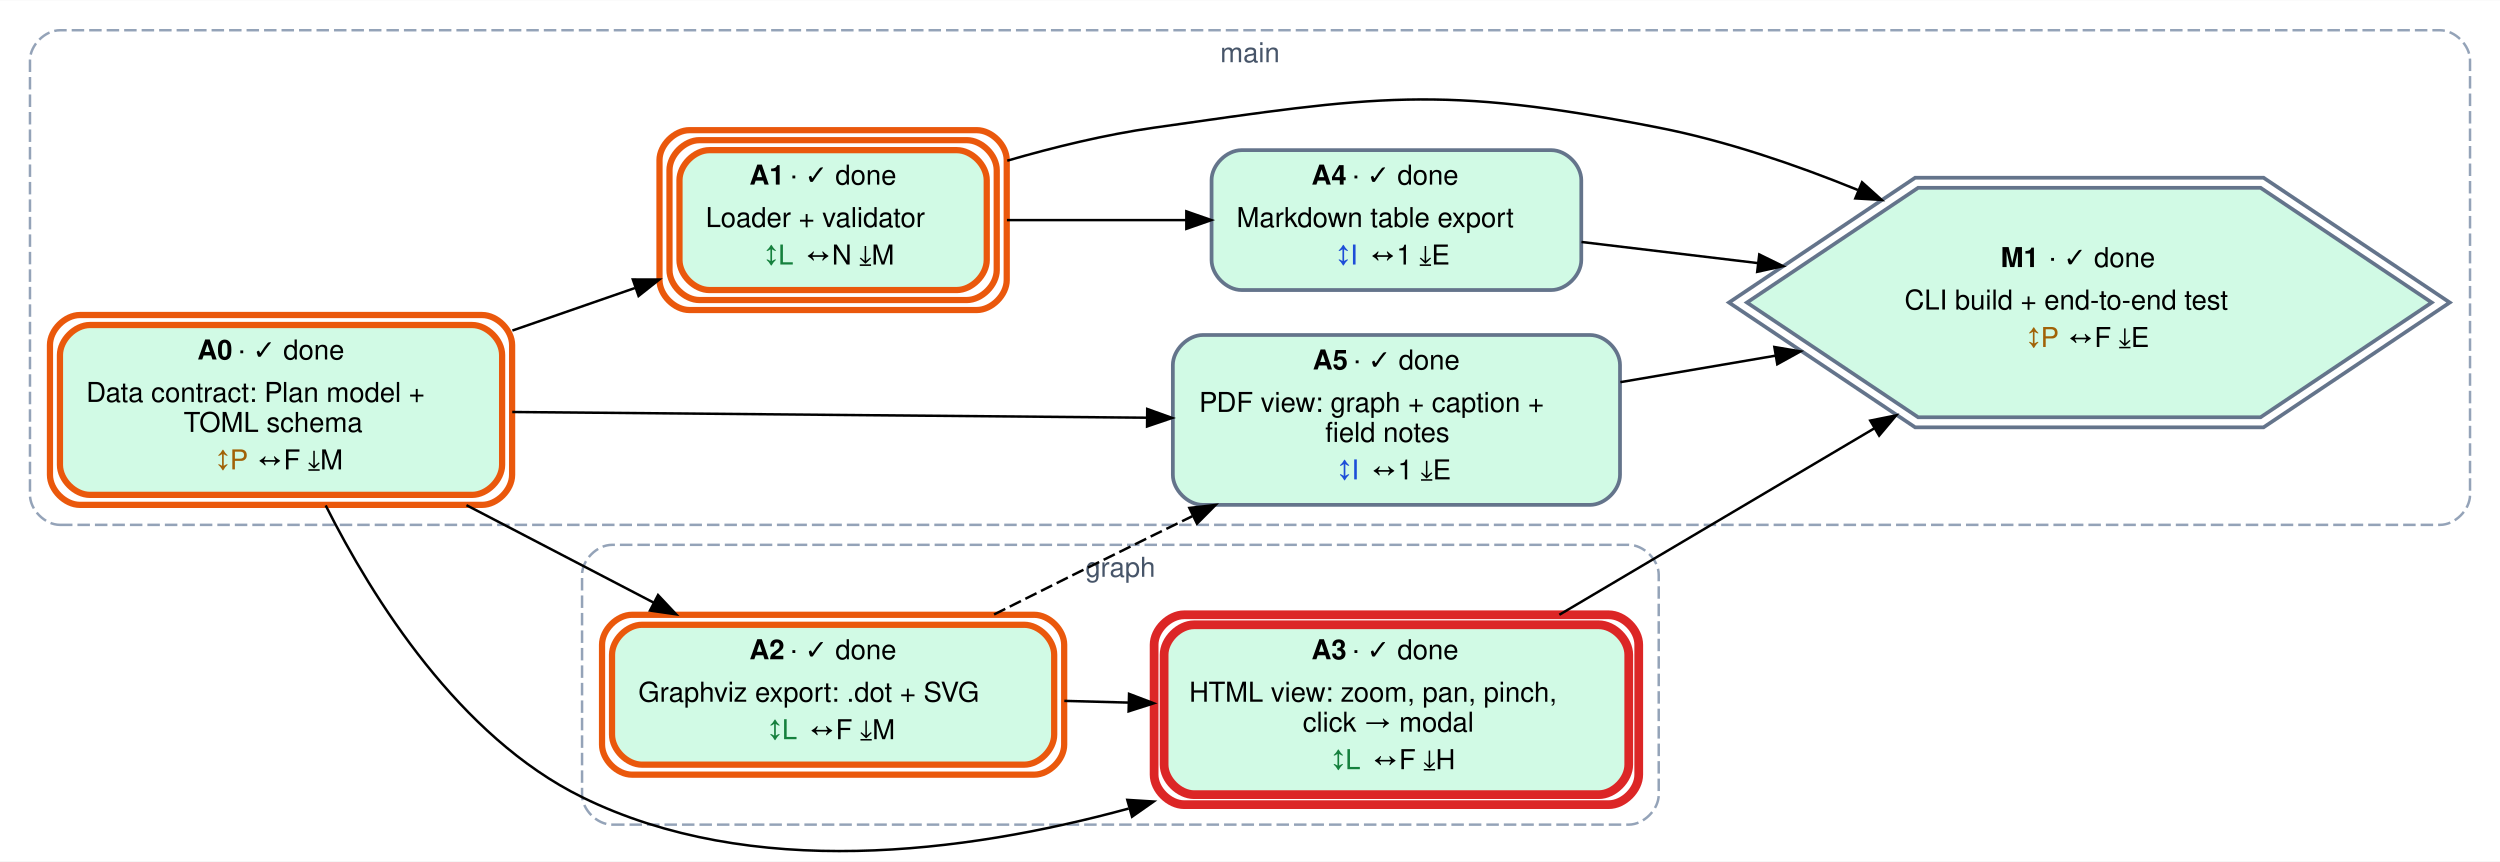
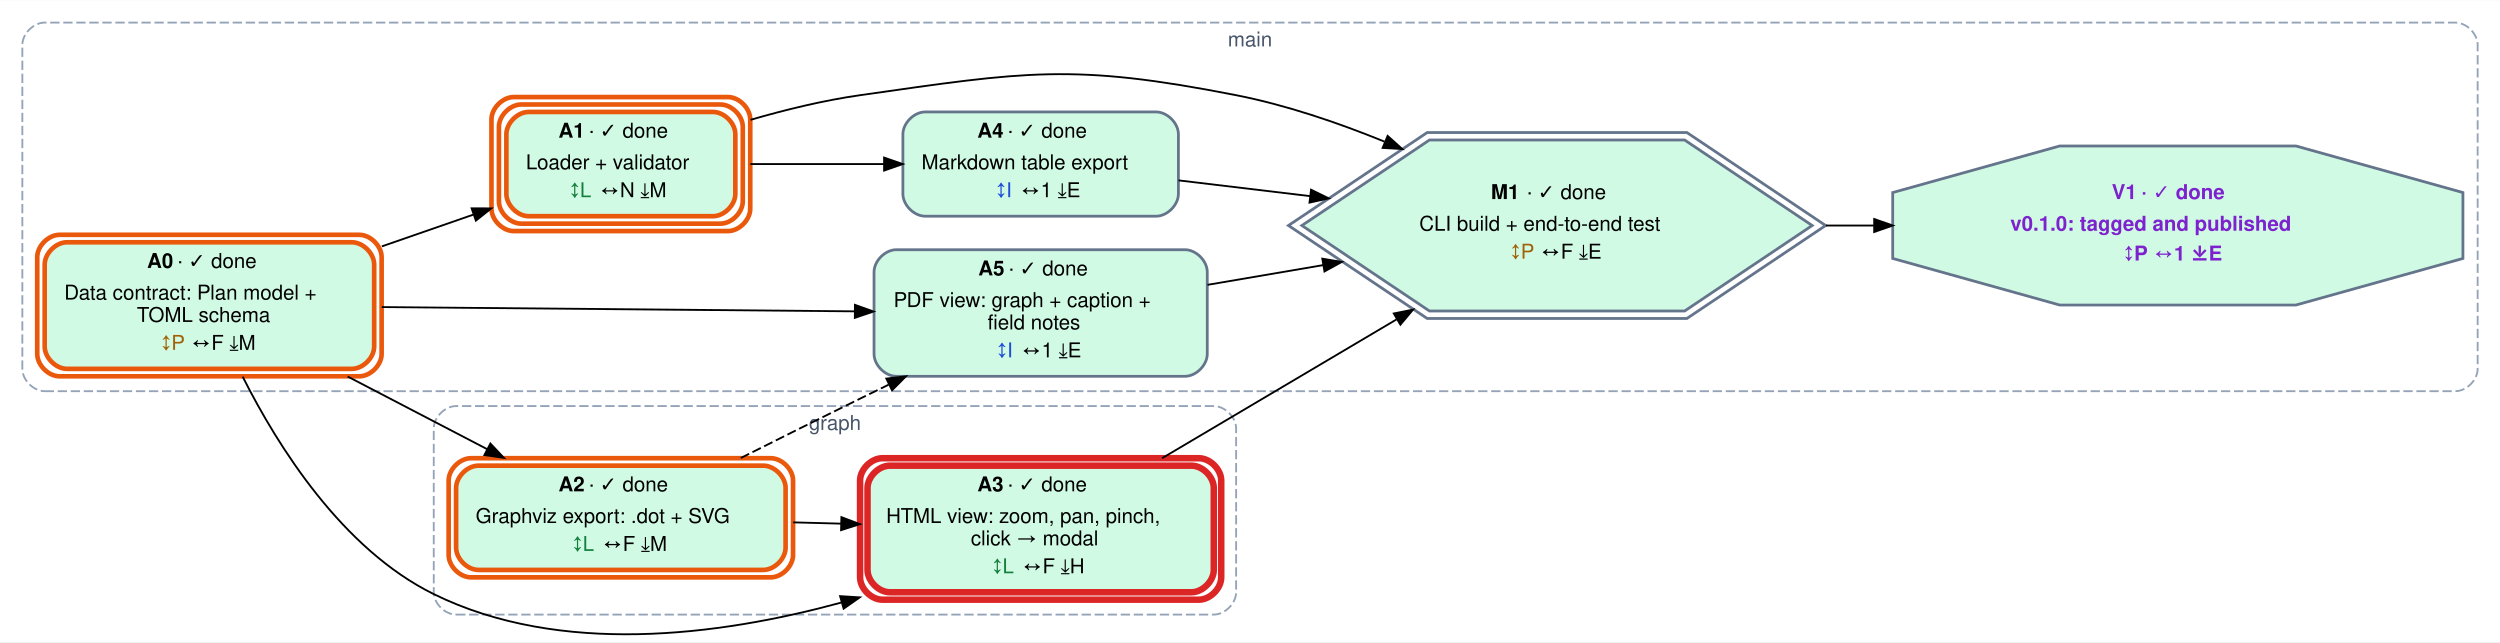
- <svg xmlns="http://www.w3.org/2000/svg" width="1001pt" height="345pt" viewBox="0.00 0.00 1000.77 344.71">
+ <svg xmlns="http://www.w3.org/2000/svg" width="1343pt" height="345pt" viewBox="0.00 0.00 1342.91 344.71">
  <g id="graph0" class="graph" transform="scale(1 1) rotate(0) translate(4 340.71)">
-     <polygon fill="white" stroke="transparent" points="-4,4 -4,-340.71 996.77,-340.71 996.77,4 -4,4" />
+     <polygon fill="white" stroke="transparent" points="-4,4 -4,-340.71 1338.91,-340.71 1338.91,4 -4,4" />
    <g id="clust1" class="cluster lane">
-       <path fill="none" stroke="#94a3b8" stroke-dasharray="5,2" d="M20,-130.71C20,-130.71 972.77,-130.71 972.77,-130.71 978.77,-130.71 984.77,-136.71 984.77,-142.71 984.77,-142.71 984.77,-316.71 984.77,-316.71 984.77,-322.71 978.77,-328.71 972.77,-328.71 972.77,-328.71 20,-328.71 20,-328.71 14,-328.71 8,-322.71 8,-316.71 8,-316.71 8,-142.71 8,-142.71 8,-136.71 14,-130.71 20,-130.71" />
-       <text text-anchor="middle" x="496.38" y="-315.91" font-family="Helvetica,sans-Serif" font-size="11.00" fill="#475569">main</text>
+       <path fill="none" stroke="#94a3b8" stroke-dasharray="5,2" d="M20,-130.71C20,-130.71 1314.91,-130.71 1314.91,-130.71 1320.91,-130.71 1326.91,-136.71 1326.91,-142.71 1326.91,-142.71 1326.91,-316.71 1326.91,-316.71 1326.91,-322.71 1320.91,-328.71 1314.91,-328.71 1314.91,-328.71 20,-328.71 20,-328.71 14,-328.71 8,-322.71 8,-316.71 8,-316.71 8,-142.71 8,-142.71 8,-136.71 14,-130.71 20,-130.71" />
+       <text text-anchor="middle" x="667.46" y="-315.91" font-family="Helvetica,sans-Serif" font-size="11.00" fill="#475569">main</text>
    </g>
    <g id="clust2" class="cluster lane">
      <path fill="none" stroke="#94a3b8" stroke-dasharray="5,2" d="M241,-10.71C241,-10.71 648,-10.71 648,-10.71 654,-10.71 660,-16.71 660,-22.71 660,-22.71 660,-110.71 660,-110.71 660,-116.71 654,-122.71 648,-122.71 648,-122.71 241,-122.71 241,-122.71 235,-122.71 229,-116.71 229,-110.71 229,-110.71 229,-22.71 229,-22.71 229,-16.71 235,-10.71 241,-10.71" />
      <text text-anchor="middle" x="444.5" y="-109.91" font-family="Helvetica,sans-Serif" font-size="11.00" fill="#475569">graph</text>
    </g>
    <g id="node-A0" class="node kind-atom status-done scope-P amount-F complexity-M">
      <path fill="#d1fae5" stroke="#ea580c" stroke-width="2.5" d="M185,-210.71C185,-210.71 32,-210.71 32,-210.71 26,-210.71 20,-204.71 20,-198.71 20,-198.71 20,-154.71 20,-154.71 20,-148.71 26,-142.71 32,-142.71 32,-142.71 185,-142.71 185,-142.71 191,-142.71 197,-148.71 197,-154.71 197,-154.71 197,-198.71 197,-198.71 197,-204.71 191,-210.71 185,-210.71" />
      <path fill="none" stroke="#ea580c" stroke-width="2.5" d="M189,-214.71C189,-214.71 28,-214.71 28,-214.71 22,-214.71 16,-208.71 16,-202.71 16,-202.71 16,-150.71 16,-150.71 16,-144.71 22,-138.71 28,-138.71 28,-138.71 189,-138.71 189,-138.71 195,-138.71 201,-144.71 201,-150.71 201,-150.71 201,-202.71 201,-202.71 201,-208.71 195,-214.71 189,-214.71" />
      <text text-anchor="start" x="75" y="-196.91" font-family="Helvetica,sans-Serif" font-weight="bold" font-size="11.00">A0</text>
      <text text-anchor="start" x="91" y="-196.91" font-family="Helvetica,sans-Serif" font-size="11.00"> · ✓ done</text>
      <text text-anchor="start" x="30.5" y="-179.91" font-family="Helvetica,sans-Serif" font-size="11.00">Data contract: Plan model +</text>
      <text text-anchor="start" x="69.5" y="-167.91" font-family="Helvetica,sans-Serif" font-size="11.00">TOML schema</text>
      <text text-anchor="start" x="82.5" y="-152.91" font-family="Helvetica,sans-Serif" font-size="11.00" fill="#a16207">↕P</text>
      <text text-anchor="start" x="98.5" y="-152.91" font-family="Helvetica,sans-Serif" font-size="11.00"> ↔F ⤓M</text>
    </g>
    <g id="node-A1" class="node kind-atom status-done scope-L amount-N complexity-M">
      <path fill="#d1fae5" stroke="#ea580c" stroke-width="2.5" d="M379,-280.71C379,-280.71 280,-280.71 280,-280.71 274,-280.71 268,-274.71 268,-268.71 268,-268.71 268,-236.71 268,-236.71 268,-230.71 274,-224.71 280,-224.71 280,-224.71 379,-224.71 379,-224.71 385,-224.71 391,-230.71 391,-236.71 391,-236.71 391,-268.71 391,-268.71 391,-274.71 385,-280.71 379,-280.71" />
      <path fill="none" stroke="#ea580c" stroke-width="2.5" d="M383,-284.71C383,-284.71 276,-284.71 276,-284.71 270,-284.71 264,-278.71 264,-272.71 264,-272.71 264,-232.71 264,-232.71 264,-226.71 270,-220.71 276,-220.71 276,-220.71 383,-220.71 383,-220.71 389,-220.71 395,-226.71 395,-232.71 395,-232.71 395,-272.71 395,-272.71 395,-278.71 389,-284.71 383,-284.71" />
      <path fill="none" stroke="#ea580c" stroke-width="2.5" d="M387,-288.71C387,-288.71 272,-288.71 272,-288.71 266,-288.71 260,-282.71 260,-276.71 260,-276.71 260,-228.71 260,-228.71 260,-222.71 266,-216.71 272,-216.71 272,-216.71 387,-216.71 387,-216.71 393,-216.71 399,-222.71 399,-228.71 399,-228.71 399,-276.71 399,-276.71 399,-282.71 393,-288.71 387,-288.71" />
      <text text-anchor="start" x="296" y="-266.91" font-family="Helvetica,sans-Serif" font-weight="bold" font-size="11.00">A1</text>
      <text text-anchor="start" x="312" y="-266.91" font-family="Helvetica,sans-Serif" font-size="11.00"> · ✓ done</text>
      <text text-anchor="start" x="278.5" y="-249.91" font-family="Helvetica,sans-Serif" font-size="11.00">Loader + validator</text>
      <text text-anchor="start" x="302" y="-234.91" font-family="Helvetica,sans-Serif" font-size="11.00" fill="#15803d">↕L</text>
      <text text-anchor="start" x="318" y="-234.91" font-family="Helvetica,sans-Serif" font-size="11.00"> ↔N ⤓M</text>
    </g>
    <g id="edge1" class="edge seam-build">
      <path fill="none" stroke="black" d="M201.11,-208.5C217.41,-214.16 234.26,-220.01 250.16,-225.52" />
      <polygon fill="black" stroke="black" points="249.33,-228.94 259.92,-228.91 251.62,-222.33 249.33,-228.94" />
    </g>
    <g id="node-A5" class="node kind-atom status-done scope-I amount-1 complexity-E">
      <path fill="#d1fae5" stroke="#64748b" stroke-width="1.5" d="M632.5,-206.71C632.5,-206.71 477.5,-206.71 477.5,-206.71 471.5,-206.71 465.5,-200.71 465.5,-194.71 465.5,-194.71 465.5,-150.71 465.5,-150.71 465.5,-144.71 471.5,-138.71 477.5,-138.71 477.5,-138.71 632.5,-138.71 632.5,-138.71 638.5,-138.71 644.5,-144.71 644.5,-150.71 644.5,-150.71 644.5,-194.71 644.5,-194.71 644.5,-200.71 638.5,-206.71 632.5,-206.71" />
      <text text-anchor="start" x="521.5" y="-192.91" font-family="Helvetica,sans-Serif" font-weight="bold" font-size="11.00">A5</text>
      <text text-anchor="start" x="537.5" y="-192.91" font-family="Helvetica,sans-Serif" font-size="11.00"> · ✓ done</text>
      <text text-anchor="start" x="476" y="-175.91" font-family="Helvetica,sans-Serif" font-size="11.00">PDF view: graph + caption +</text>
      <text text-anchor="start" x="526.5" y="-163.91" font-family="Helvetica,sans-Serif" font-size="11.00">field notes</text>
      <text text-anchor="start" x="531.5" y="-148.91" font-family="Helvetica,sans-Serif" font-size="11.00" fill="#1d4ed8">↕I</text>
      <text text-anchor="start" x="544.5" y="-148.91" font-family="Helvetica,sans-Serif" font-size="11.00"> ↔1 ⤓E</text>
    </g>
    <g id="edge6" class="edge seam-build">
      <path fill="none" stroke="black" d="M201.06,-175.89C275.12,-175.22 379.21,-174.28 455.16,-173.6" />
      <polygon fill="black" stroke="black" points="455.24,-177.1 465.21,-173.51 455.18,-170.1 455.24,-177.1" />
    </g>
    <g id="node-A2" class="node kind-atom status-done scope-L amount-F complexity-M">
      <path fill="#d1fae5" stroke="#ea580c" stroke-width="2.5" d="M406,-90.71C406,-90.71 253,-90.71 253,-90.71 247,-90.71 241,-84.71 241,-78.71 241,-78.71 241,-46.71 241,-46.71 241,-40.71 247,-34.71 253,-34.71 253,-34.71 406,-34.71 406,-34.71 412,-34.71 418,-40.71 418,-46.71 418,-46.71 418,-78.71 418,-78.71 418,-84.71 412,-90.71 406,-90.71" />
      <path fill="none" stroke="#ea580c" stroke-width="2.5" d="M410,-94.71C410,-94.71 249,-94.71 249,-94.71 243,-94.71 237,-88.71 237,-82.71 237,-82.71 237,-42.71 237,-42.71 237,-36.71 243,-30.71 249,-30.71 249,-30.71 410,-30.71 410,-30.71 416,-30.71 422,-36.71 422,-42.71 422,-42.71 422,-82.71 422,-82.71 422,-88.71 416,-94.71 410,-94.71" />
      <text text-anchor="start" x="296" y="-76.91" font-family="Helvetica,sans-Serif" font-weight="bold" font-size="11.00">A2</text>
      <text text-anchor="start" x="312" y="-76.91" font-family="Helvetica,sans-Serif" font-size="11.00"> · ✓ done</text>
      <text text-anchor="start" x="251.5" y="-59.91" font-family="Helvetica,sans-Serif" font-size="11.00">Graphviz export: .dot + SVG</text>
      <text text-anchor="start" x="303.5" y="-44.91" font-family="Helvetica,sans-Serif" font-size="11.00" fill="#15803d">↕L</text>
      <text text-anchor="start" x="319.5" y="-44.91" font-family="Helvetica,sans-Serif" font-size="11.00"> ↔F ⤓M</text>
    </g>
    <g id="edge2" class="edge seam-build">
      <path fill="none" stroke="black" d="M182.73,-138.59C206.88,-126.02 233.67,-112.07 257.64,-99.59" />
      <polygon fill="black" stroke="black" points="259.42,-102.61 266.68,-94.89 256.19,-96.4 259.42,-102.61" />
    </g>
    <g id="node-A3" class="node kind-atom status-done scope-L amount-F complexity-H">
      <path fill="#d1fae5" stroke="#dc2626" stroke-width="3.5" d="M636,-90.71C636,-90.71 474,-90.71 474,-90.71 468,-90.71 462,-84.71 462,-78.71 462,-78.71 462,-34.71 462,-34.71 462,-28.71 468,-22.71 474,-22.71 474,-22.71 636,-22.71 636,-22.71 642,-22.71 648,-28.71 648,-34.71 648,-34.71 648,-78.71 648,-78.71 648,-84.71 642,-90.71 636,-90.71" />
      <path fill="none" stroke="#dc2626" stroke-width="3.5" d="M640,-94.71C640,-94.71 470,-94.71 470,-94.71 464,-94.71 458,-88.71 458,-82.71 458,-82.71 458,-30.71 458,-30.71 458,-24.71 464,-18.71 470,-18.71 470,-18.71 640,-18.71 640,-18.71 646,-18.71 652,-24.71 652,-30.71 652,-30.71 652,-82.71 652,-82.71 652,-88.71 646,-94.71 640,-94.71" />
      <text text-anchor="start" x="521" y="-76.91" font-family="Helvetica,sans-Serif" font-weight="bold" font-size="11.00">A3</text>
      <text text-anchor="start" x="537" y="-76.91" font-family="Helvetica,sans-Serif" font-size="11.00"> · ✓ done</text>
      <text text-anchor="start" x="472" y="-59.91" font-family="Helvetica,sans-Serif" font-size="11.00">HTML view: zoom, pan, pinch,</text>
      <text text-anchor="start" x="517.5" y="-47.91" font-family="Helvetica,sans-Serif" font-size="11.00">click → modal</text>
      <text text-anchor="start" x="529" y="-32.91" font-family="Helvetica,sans-Serif" font-size="11.00" fill="#15803d">↕L</text>
      <text text-anchor="start" x="545" y="-32.91" font-family="Helvetica,sans-Serif" font-size="11.00"> ↔F ⤓H</text>
    </g>
    <g id="edge3" class="edge seam-build">
      <path fill="none" stroke="black" d="M126.37,-138.49C145.3,-100.93 179.91,-45.85 229,-21.71 296.69,11.58 381.71,0.86 447.81,-17.14" />
      <polygon fill="black" stroke="black" points="447.27,-20.62 457.84,-19.96 449.16,-13.88 447.27,-20.62" />
    </g>
    <g id="node-A4" class="node kind-atom status-done scope-I amount-1 complexity-E">
      <path fill="#d1fae5" stroke="#64748b" stroke-width="1.5" d="M617,-280.71C617,-280.71 493,-280.71 493,-280.71 487,-280.71 481,-274.71 481,-268.71 481,-268.71 481,-236.71 481,-236.71 481,-230.71 487,-224.71 493,-224.71 493,-224.71 617,-224.71 617,-224.71 623,-224.71 629,-230.71 629,-236.71 629,-236.71 629,-268.71 629,-268.71 629,-274.71 623,-280.71 617,-280.71" />
      <text text-anchor="start" x="521" y="-266.91" font-family="Helvetica,sans-Serif" font-weight="bold" font-size="11.00">A4</text>
      <text text-anchor="start" x="537" y="-266.91" font-family="Helvetica,sans-Serif" font-size="11.00"> · ✓ done</text>
      <text text-anchor="start" x="491" y="-249.91" font-family="Helvetica,sans-Serif" font-size="11.00">Markdown table export</text>
      <text text-anchor="start" x="531" y="-234.91" font-family="Helvetica,sans-Serif" font-size="11.00" fill="#1d4ed8">↕I</text>
      <text text-anchor="start" x="544" y="-234.91" font-family="Helvetica,sans-Serif" font-size="11.00"> ↔1 ⤓E</text>
    </g>
    <g id="edge5" class="edge seam-build">
      <path fill="none" stroke="black" d="M399.08,-252.71C421.76,-252.71 447.24,-252.71 470.89,-252.71" />
      <polygon fill="black" stroke="black" points="470.9,-256.21 480.9,-252.71 470.9,-249.21 470.9,-256.21" />
    </g>
    <g id="node-M1" class="node kind-merge status-done scope-P amount-F complexity-E">
      <polygon fill="#d1fae5" stroke="#64748b" stroke-width="1.5" points="969.44,-219.71 900.91,-265.64 763.85,-265.64 695.32,-219.71 763.85,-173.78 900.91,-173.78 969.44,-219.71" />
      <polygon fill="none" stroke="#64748b" stroke-width="1.5" points="976.65,-219.71 902.12,-269.66 762.64,-269.66 688.12,-219.71 762.64,-169.76 902.12,-169.76 976.65,-219.71" />
      <text text-anchor="start" x="796.88" y="-233.91" font-family="Helvetica,sans-Serif" font-weight="bold" font-size="11.00">M1</text>
      <text text-anchor="start" x="815.88" y="-233.91" font-family="Helvetica,sans-Serif" font-size="11.00"> · ✓ done</text>
      <text text-anchor="start" x="758.38" y="-216.91" font-family="Helvetica,sans-Serif" font-size="11.00">CLI build + end-to-end test</text>
      <text text-anchor="start" x="807.38" y="-201.91" font-family="Helvetica,sans-Serif" font-size="11.00" fill="#a16207">↕P</text>
      <text text-anchor="start" x="823.38" y="-201.91" font-family="Helvetica,sans-Serif" font-size="11.00"> ↔F ⤓E</text>
    </g>
    <g id="edge8" class="edge seam-build">
      <path fill="none" stroke="black" d="M399.2,-276.49C418.03,-281.95 438.6,-286.95 458,-289.71 546.88,-302.35 571.9,-307.01 660,-289.71 686.71,-284.47 714.5,-275.03 739.73,-264.75" />
      <polygon fill="black" stroke="black" points="741.39,-267.86 749.27,-260.78 738.7,-261.39 741.39,-267.86" />
    </g>
    <g id="edge10" class="edge seam-build">
      <path fill="none" stroke="black" d="M629.07,-243.95C650.85,-241.34 675.42,-238.4 699.73,-235.49" />
      <polygon fill="black" stroke="black" points="700.25,-238.95 709.76,-234.28 699.42,-232 700.25,-238.95" />
    </g>
    <g id="edge11" class="edge seam-build">
      <path fill="none" stroke="black" d="M644.65,-187.84C664.47,-191.22 685.84,-194.87 706.81,-198.45" />
      <polygon fill="black" stroke="black" points="706.29,-201.91 716.73,-200.14 707.46,-195.01 706.29,-201.91" />
    </g>
+     <g id="node-V1" class="node kind-release status-done scope-P amount-1 complexity-E">
+       <polygon fill="#d1fae5" stroke="#64748b" stroke-width="1.5" points="1318.99,-202.01 1318.99,-237.41 1229.27,-262.43 1102.4,-262.43 1012.69,-237.41 1012.69,-202.01 1102.4,-176.99 1229.27,-176.99 1318.99,-202.01" />
+       <text text-anchor="start" x="1130.34" y="-233.91" font-family="Helvetica,sans-Serif" font-weight="bold" font-size="11.00" fill="#7e22ce">V1</text>
+       <text text-anchor="start" x="1146.34" y="-233.91" font-family="Helvetica,sans-Serif" font-weight="bold" font-size="11.00" fill="#7e22ce"> · ✓ done</text>
+       <text text-anchor="start" x="1075.84" y="-216.91" font-family="Helvetica,sans-Serif" font-weight="bold" font-size="11.00" fill="#7e22ce">v0.1.0: tagged and published</text>
+       <text text-anchor="start" x="1136.84" y="-200.91" font-family="Helvetica,sans-Serif" font-weight="bold" font-size="11.00" fill="#7e22ce">↕P ↔1 ⤓E</text>
+     </g>
+     <g id="edge12" class="edge seam-build">
+       <path fill="none" stroke="black" d="M976.84,-219.71C985.39,-219.71 994.02,-219.71 1002.64,-219.71" />
+       <polygon fill="black" stroke="black" points="1002.74,-223.21 1012.74,-219.71 1002.74,-216.21 1002.74,-223.21" />
+     </g>
    <g id="edge7" class="edge seam-runtime">
      <path fill="none" stroke="black" stroke-dasharray="5,2" d="M393.94,-94.84C414.36,-105.1 437.1,-116.46 458,-126.71 462.98,-129.15 468.11,-131.65 473.28,-134.17" />
      <polygon fill="black" stroke="black" points="472.11,-137.48 482.63,-138.69 475.16,-131.18 472.11,-137.48" />
    </g>
    <g id="edge4" class="edge seam-build">
      <path fill="none" stroke="black" d="M422.05,-60.25C430.54,-60.02 439.19,-59.79 447.8,-59.56" />
      <polygon fill="black" stroke="black" points="447.97,-63.06 457.88,-59.29 447.79,-56.06 447.97,-63.06" />
    </g>
    <g id="edge9" class="edge seam-build">
      <path fill="none" stroke="black" d="M620.22,-94.72C657.75,-116.94 705.59,-145.25 746.24,-169.31" />
      <polygon fill="black" stroke="black" points="744.68,-172.45 755.06,-174.54 748.24,-166.43 744.68,-172.45" />
    </g>
  </g>
</svg>
